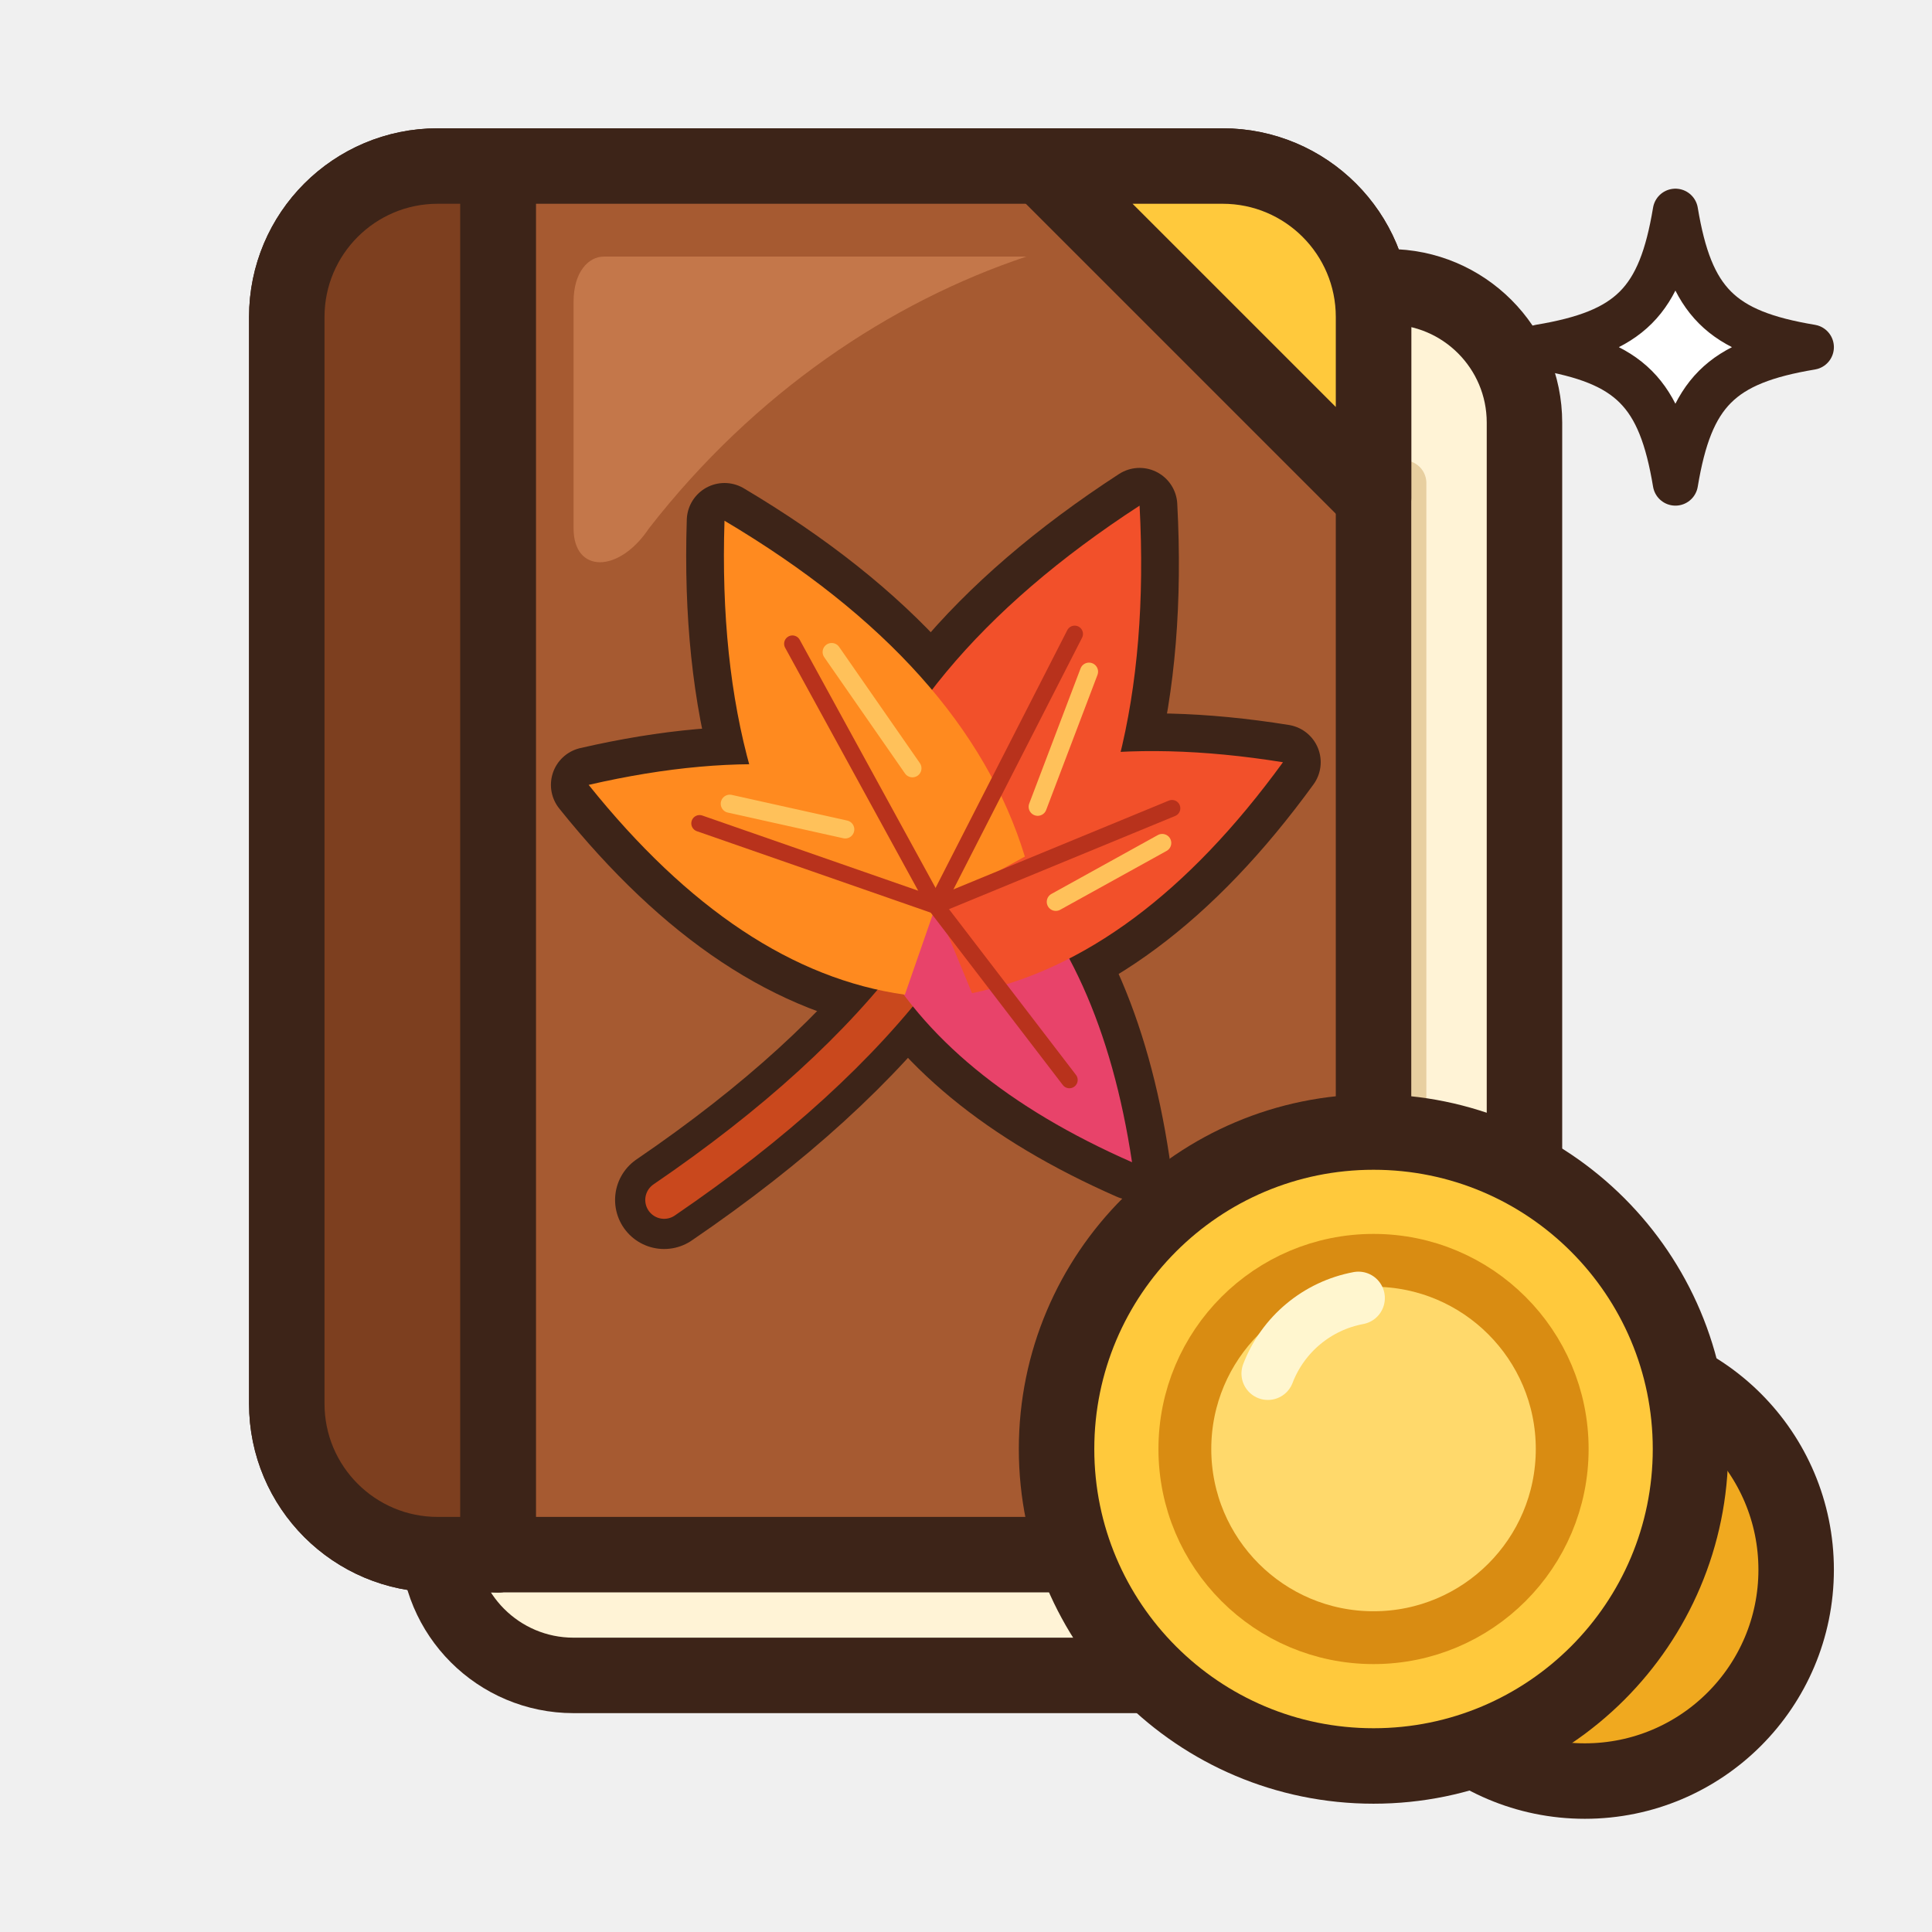
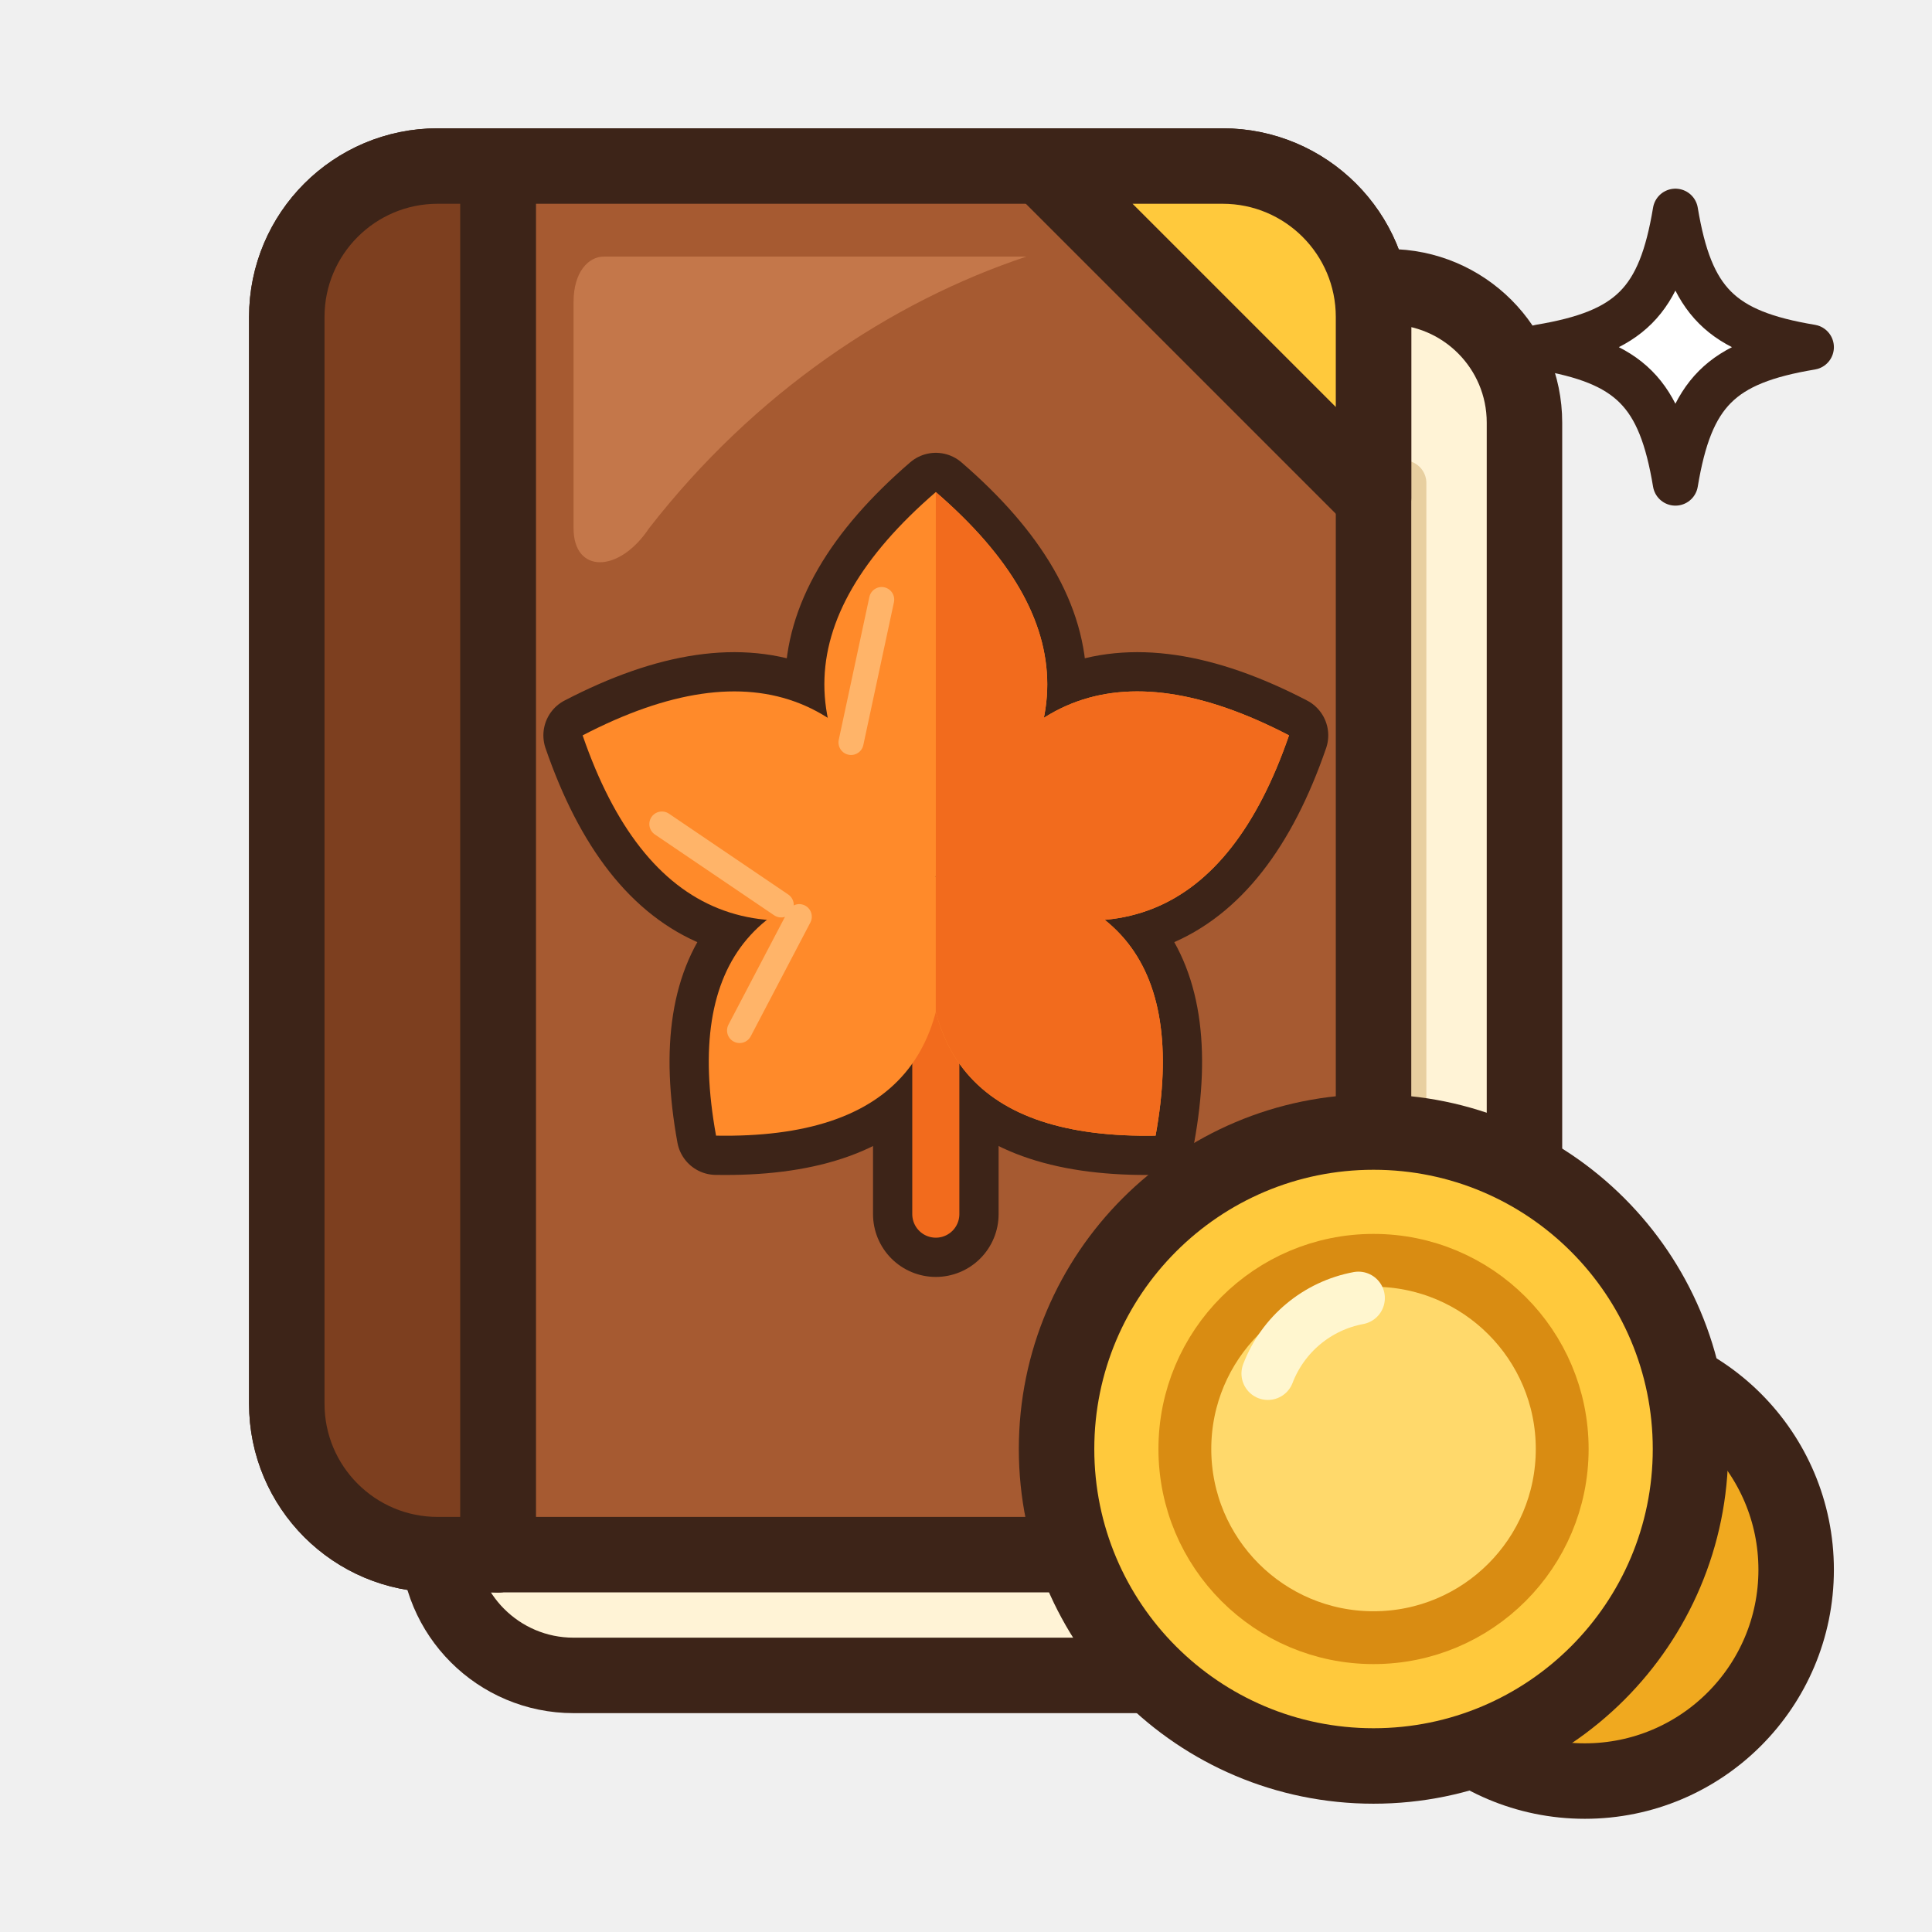
<svg xmlns="http://www.w3.org/2000/svg" viewBox="0 0 128 128" role="img" aria-label="메이플 수익 장부">
  <g stroke="#3d2418" stroke-width="5" stroke-linejoin="round" stroke-linecap="round">
    <rect x="29" y="19" width="72" height="92" rx="9" fill="#fff3d6" />
    <path d="M93 32v66M88 103H38" fill="none" stroke="#e8cfa0" stroke-width="3" />
    <rect x="19" y="11" width="72" height="92" rx="10" fill="#a65a31" />
    <path d="M29 11h4v92h-4a10 10 0 0 1-10-10V21a10 10 0 0 1 10-10z" fill="#7d3f1f" />
    <path d="M33 11v92" fill="none" />
    <path d="M91 33V21a10 10 0 0 0-10-10H69z" fill="#ffc93c" />
  </g>
  <path d="M40 17h28c-9 3-18 9-25 18-2 3-5 3-5 0V20c0-2 1-3 2-3z" fill="#c4774a" />
-   <g transform="translate(37 32) scale(.5)">
-     <path d="M48 64 Q36 80 14 95" fill="none" stroke="#3d2418" stroke-width="13" stroke-linecap="round" />
+   <g transform="translate(36 30) scale(.52)">
+     <path d="M50 60 V97" stroke="#3d2418" stroke-width="16" stroke-linecap="round" />
    <g fill="#3d2418" stroke="#3d2418" stroke-width="10" stroke-linejoin="round">
-       <path d="M42.1 62.1 Q51.4 79.2 76.0 90.0 Q72.0 63.4 57.9 49.9 Z" />
-       <path d="M54.8 67.6 Q77.1 63.0 96.0 37.0 Q64.3 31.9 45.2 44.4 Z" />
-       <path d="M62.0 62.1 Q79.0 40.7 77.0 3.0 Q45.3 23.6 38.0 49.9 Z" />
-       <path d="M54.1 44.2 Q34.8 32.9 4.0 40.0 Q23.8 64.7 45.9 67.8 Z" />
-       <path d="M61.8 49.5 Q54.0 24.0 22.0 5.0 Q20.8 42.1 38.2 62.5 Z" />
+       <path d="M50.0 54.0 Q78.4 29.5 50.0 5.0 Q21.6 29.5 50.0 54.0 Z" />
+       <path d="M50.0 54.0 Q37.9 18.9 5.0 36.0 Q17.1 71.1 50.0 54.0 Z" />
+       <path d="M50.0 54.0 Q82.9 71.1 95.0 36.0 Q62.1 18.9 50.0 54.0 Z" />
+       <path d="M50.0 54.0 Q15.9 53.4 22.0 87.0 Q56.1 87.6 50.0 54.0 Z" />
+       <path d="M50.0 54.0 Q43.9 87.6 78.0 87.0 Q84.1 53.4 50.0 54.0 Z" />
    </g>
-     <path d="M48 64 Q36 80 14 95" fill="none" stroke="#c9481d" stroke-width="5" stroke-linecap="round" />
-     <path d="M42.1 62.1 Q51.4 79.2 76.0 90.0 Q72.0 63.4 57.9 49.9 Z" fill="#e8436a" />
-     <path d="M54.8 67.6 Q77.1 63.0 96.0 37.0 Q64.3 31.9 45.2 44.4 Z" fill="#f2502a" />
-     <path d="M62.0 62.1 Q79.0 40.7 77.0 3.0 Q45.3 23.6 38.0 49.9 Z" fill="#f2502a" />
-     <path d="M54.1 44.2 Q34.8 32.9 4.0 40.0 Q23.8 64.7 45.9 67.8 Z" fill="#ff8a1f" />
-     <path d="M61.8 49.5 Q54.0 24.0 22.0 5.0 Q20.8 42.1 38.2 62.5 Z" fill="#ff8a1f" />
-     <g fill="none" stroke="#b8321c" stroke-width="2.2" stroke-linecap="round">
-       <path d="M50.0 56.0 L67.7 79.1" />
-       <path d="M50.0 56.0 L81.3 43.1" />
-       <path d="M50.0 56.0 L68.4 20.0" />
-       <path d="M50.0 56.0 L18.7 45.1" />
-       <path d="M50.0 56.0 L31.0 21.3" />
+     <path d="M50 60 V97" stroke="#f26b1d" stroke-width="6" stroke-linecap="round" />
+     <path d="M50.0 54.0 Q78.4 29.5 50.0 5.0 Q21.6 29.5 50.0 54.0 Z" fill="#ff8a2a" />
+     <path d="M50.0 54.0 Q37.9 18.9 5.0 36.0 Q17.1 71.1 50.0 54.0 Z" fill="#ff8a2a" />
+     <path d="M50.0 54.0 Q82.9 71.1 95.0 36.0 Q62.1 18.9 50.0 54.0 Z" fill="#ff8a2a" />
+     <path d="M50.0 54.0 Q15.9 53.4 22.0 87.0 Q56.1 87.6 50.0 54.0 Z" fill="#ff8a2a" />
+     <path d="M50.0 54.0 Q43.9 87.6 78.0 87.0 Q84.1 53.4 50.0 54.0 Z" fill="#ff8a2a" />
+     <clipPath id="leaf-right">
+       <rect x="50" y="0" width="60" height="100" />
+     </clipPath>
+     <g clip-path="url(#leaf-right)" fill="#f26b1d">
+       <path d="M50.0 54.0 Q78.4 29.5 50.0 5.0 Q21.6 29.5 50.0 54.0 Z" />
+       <path d="M50.0 54.0 Q37.9 18.9 5.0 36.0 Q17.1 71.1 50.0 54.0 Z" />
+       <path d="M50.0 54.0 Q82.9 71.1 95.0 36.0 Q62.1 18.9 50.0 54.0 Z" />
+       <path d="M50.0 54.0 Q15.9 53.4 22.0 87.0 Q56.1 87.6 50.0 54.0 Z" />
+       <path d="M50.0 54.0 Q43.9 87.6 78.0 87.0 Q84.1 53.4 50.0 54.0 Z" />
    </g>
-     <g fill="none" stroke="#ffc15a" stroke-width="2.4" stroke-linecap="round">
-       <path d="M65.9 55.5 L80.0 47.7" />
-       <path d="M63.5 42.9 L70.3 25.0" />
-       <path d="M38.0 45.9 L22.7 42.5" />
-       <path d="M46.9 37.8 L36.2 22.4" />
+     <g fill="none" stroke="#ffb469" stroke-width="3.2" stroke-linecap="round">
+       <path d="M39.2 36.9 L43.1 18.7" />
+       <path d="M30.3 57.6 L15.1 47.3" />
+       <path d="M32.6 59.1 L25.0 73.6" />
    </g>
  </g>
  <g stroke="#3d2418" stroke-width="5" stroke-linejoin="round">
    <circle cx="105" cy="104" r="14" fill="#f0a91f" />
    <circle cx="91" cy="96" r="21" fill="#ffc93c" />
    <circle cx="91" cy="96" r="12.5" fill="#ffd96b" stroke="#d98c12" stroke-width="3.5" />
  </g>
  <path d="M84 91a8 8 0 0 1 6-5" fill="none" stroke="#fff6cf" stroke-width="3.5" stroke-linecap="round" />
  <path d="M111 14c1 6 3 8 9 9-6 1-8 3-9 9-1-6-3-8-9-9 6-1 8-3 9-9z" fill="#fff" stroke="#3d2418" stroke-width="3" stroke-linejoin="round" />
</svg>
